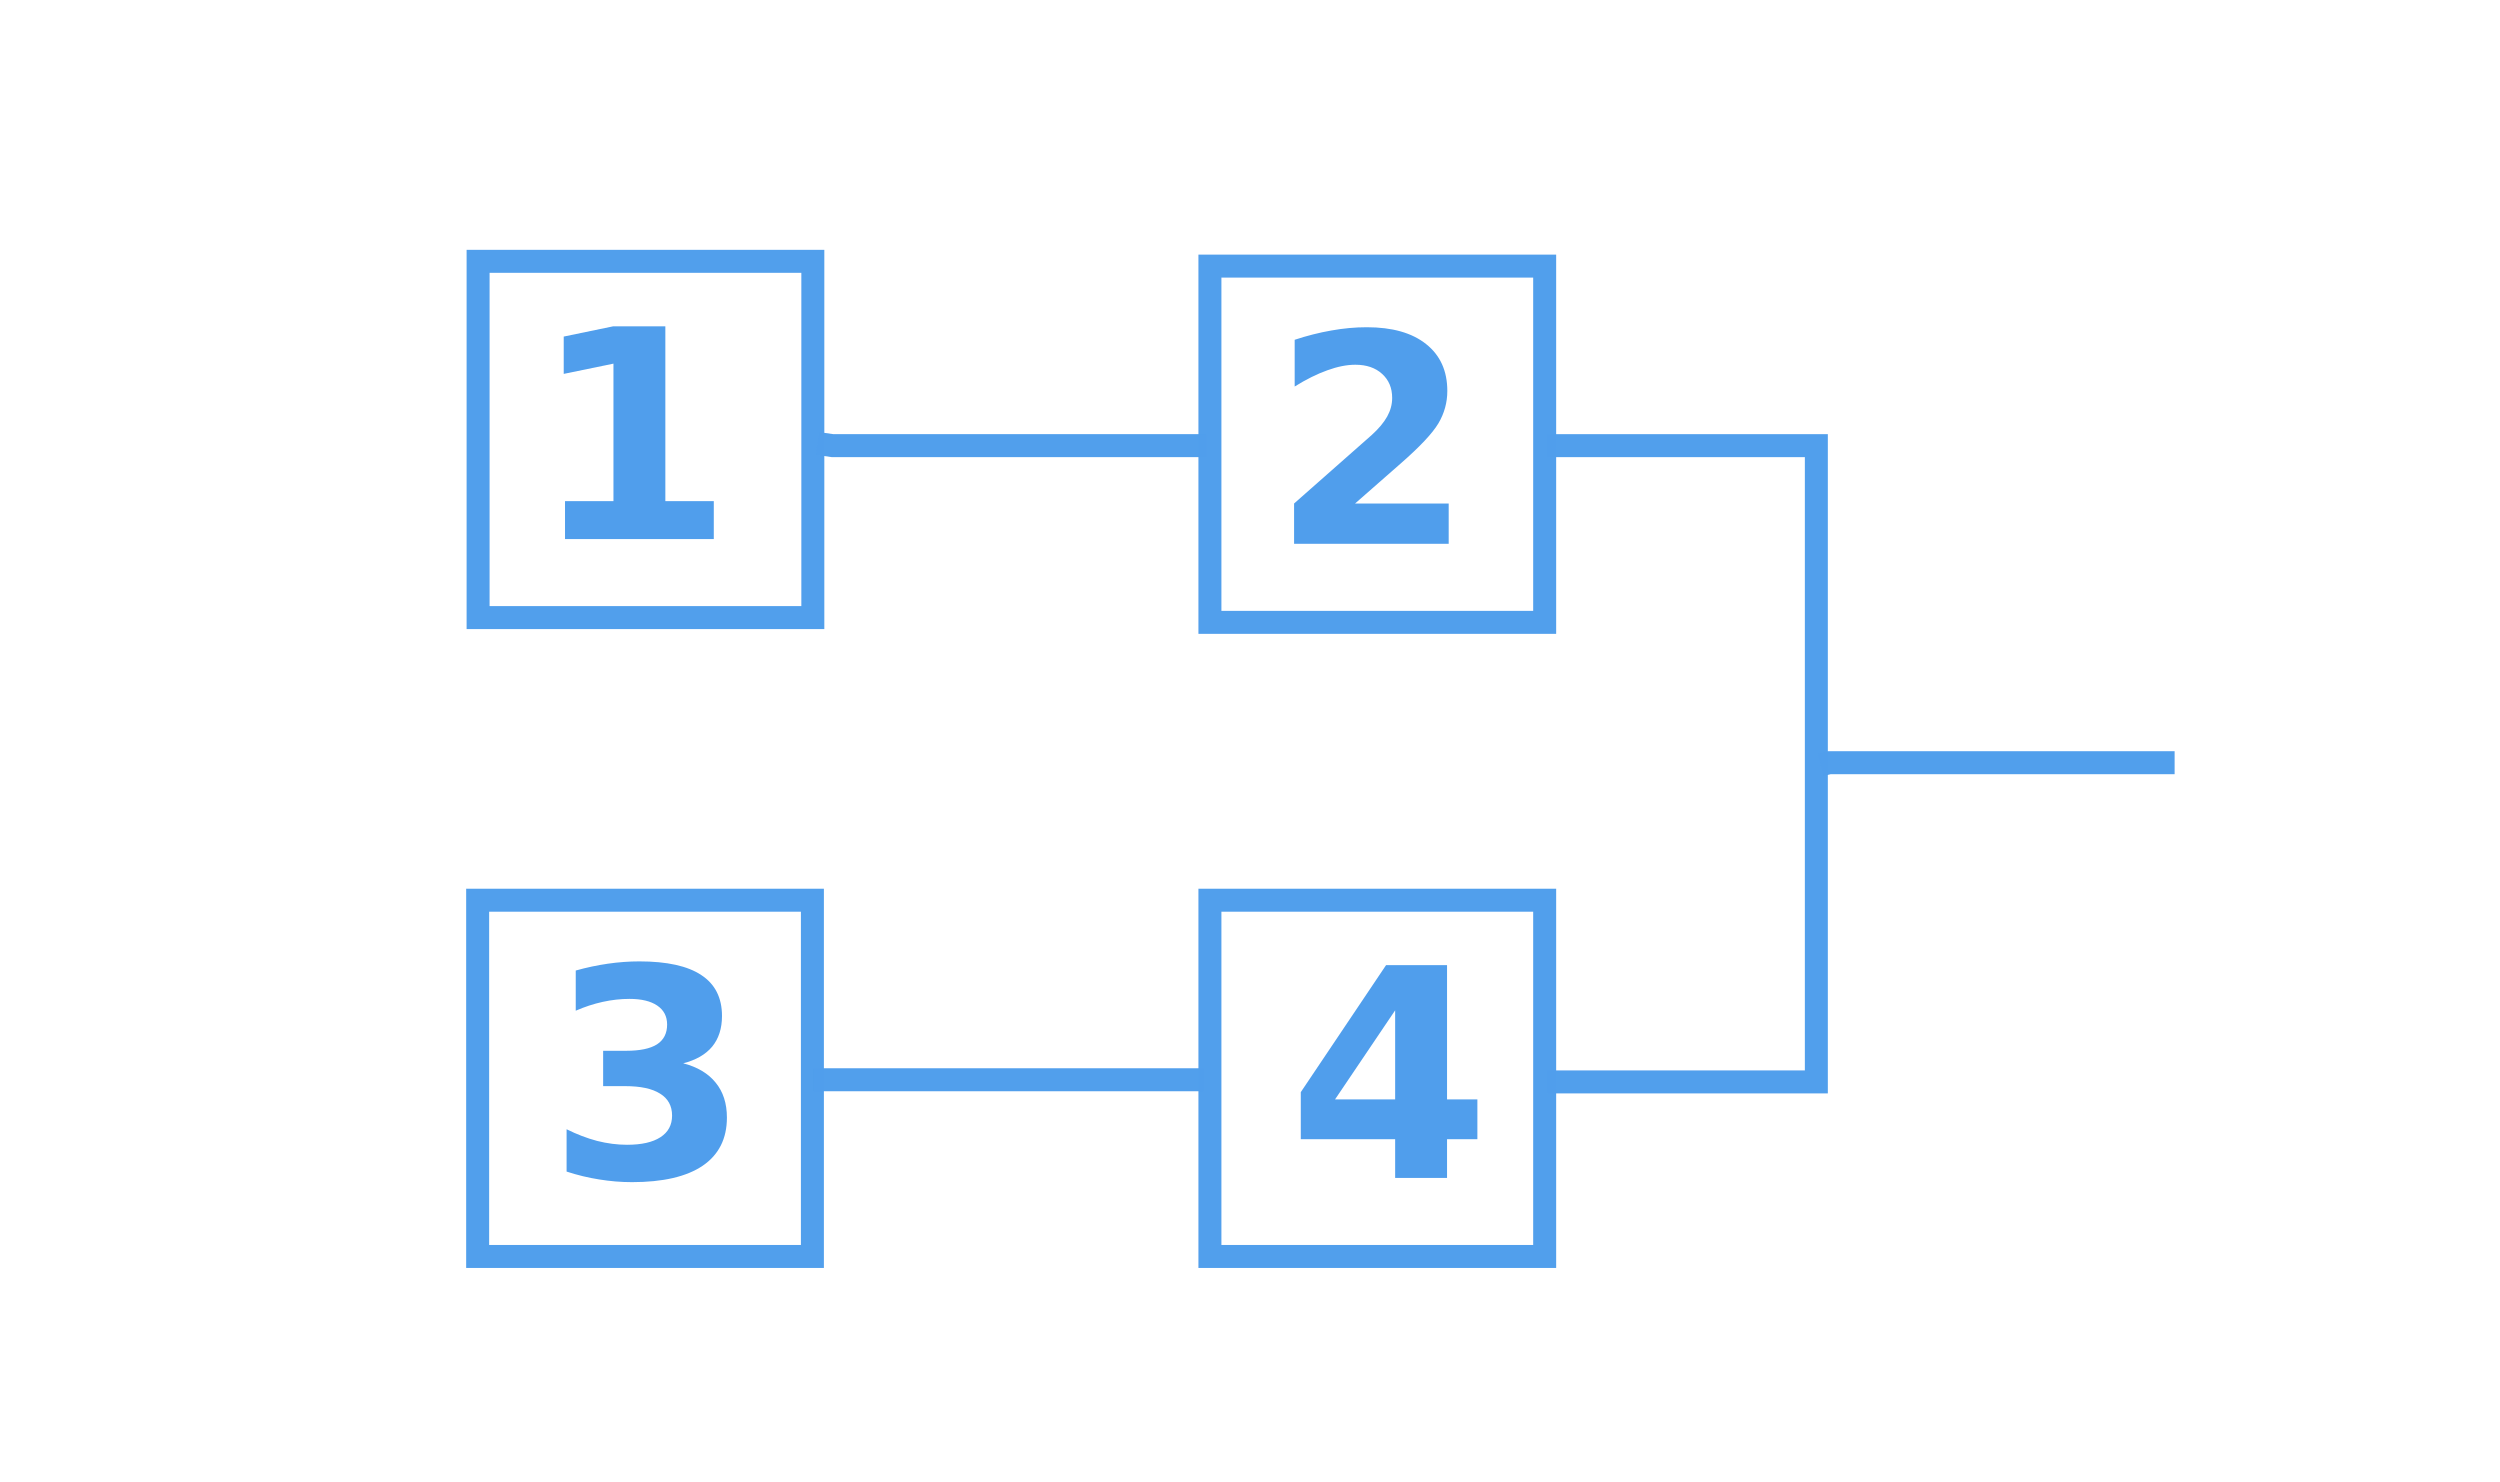
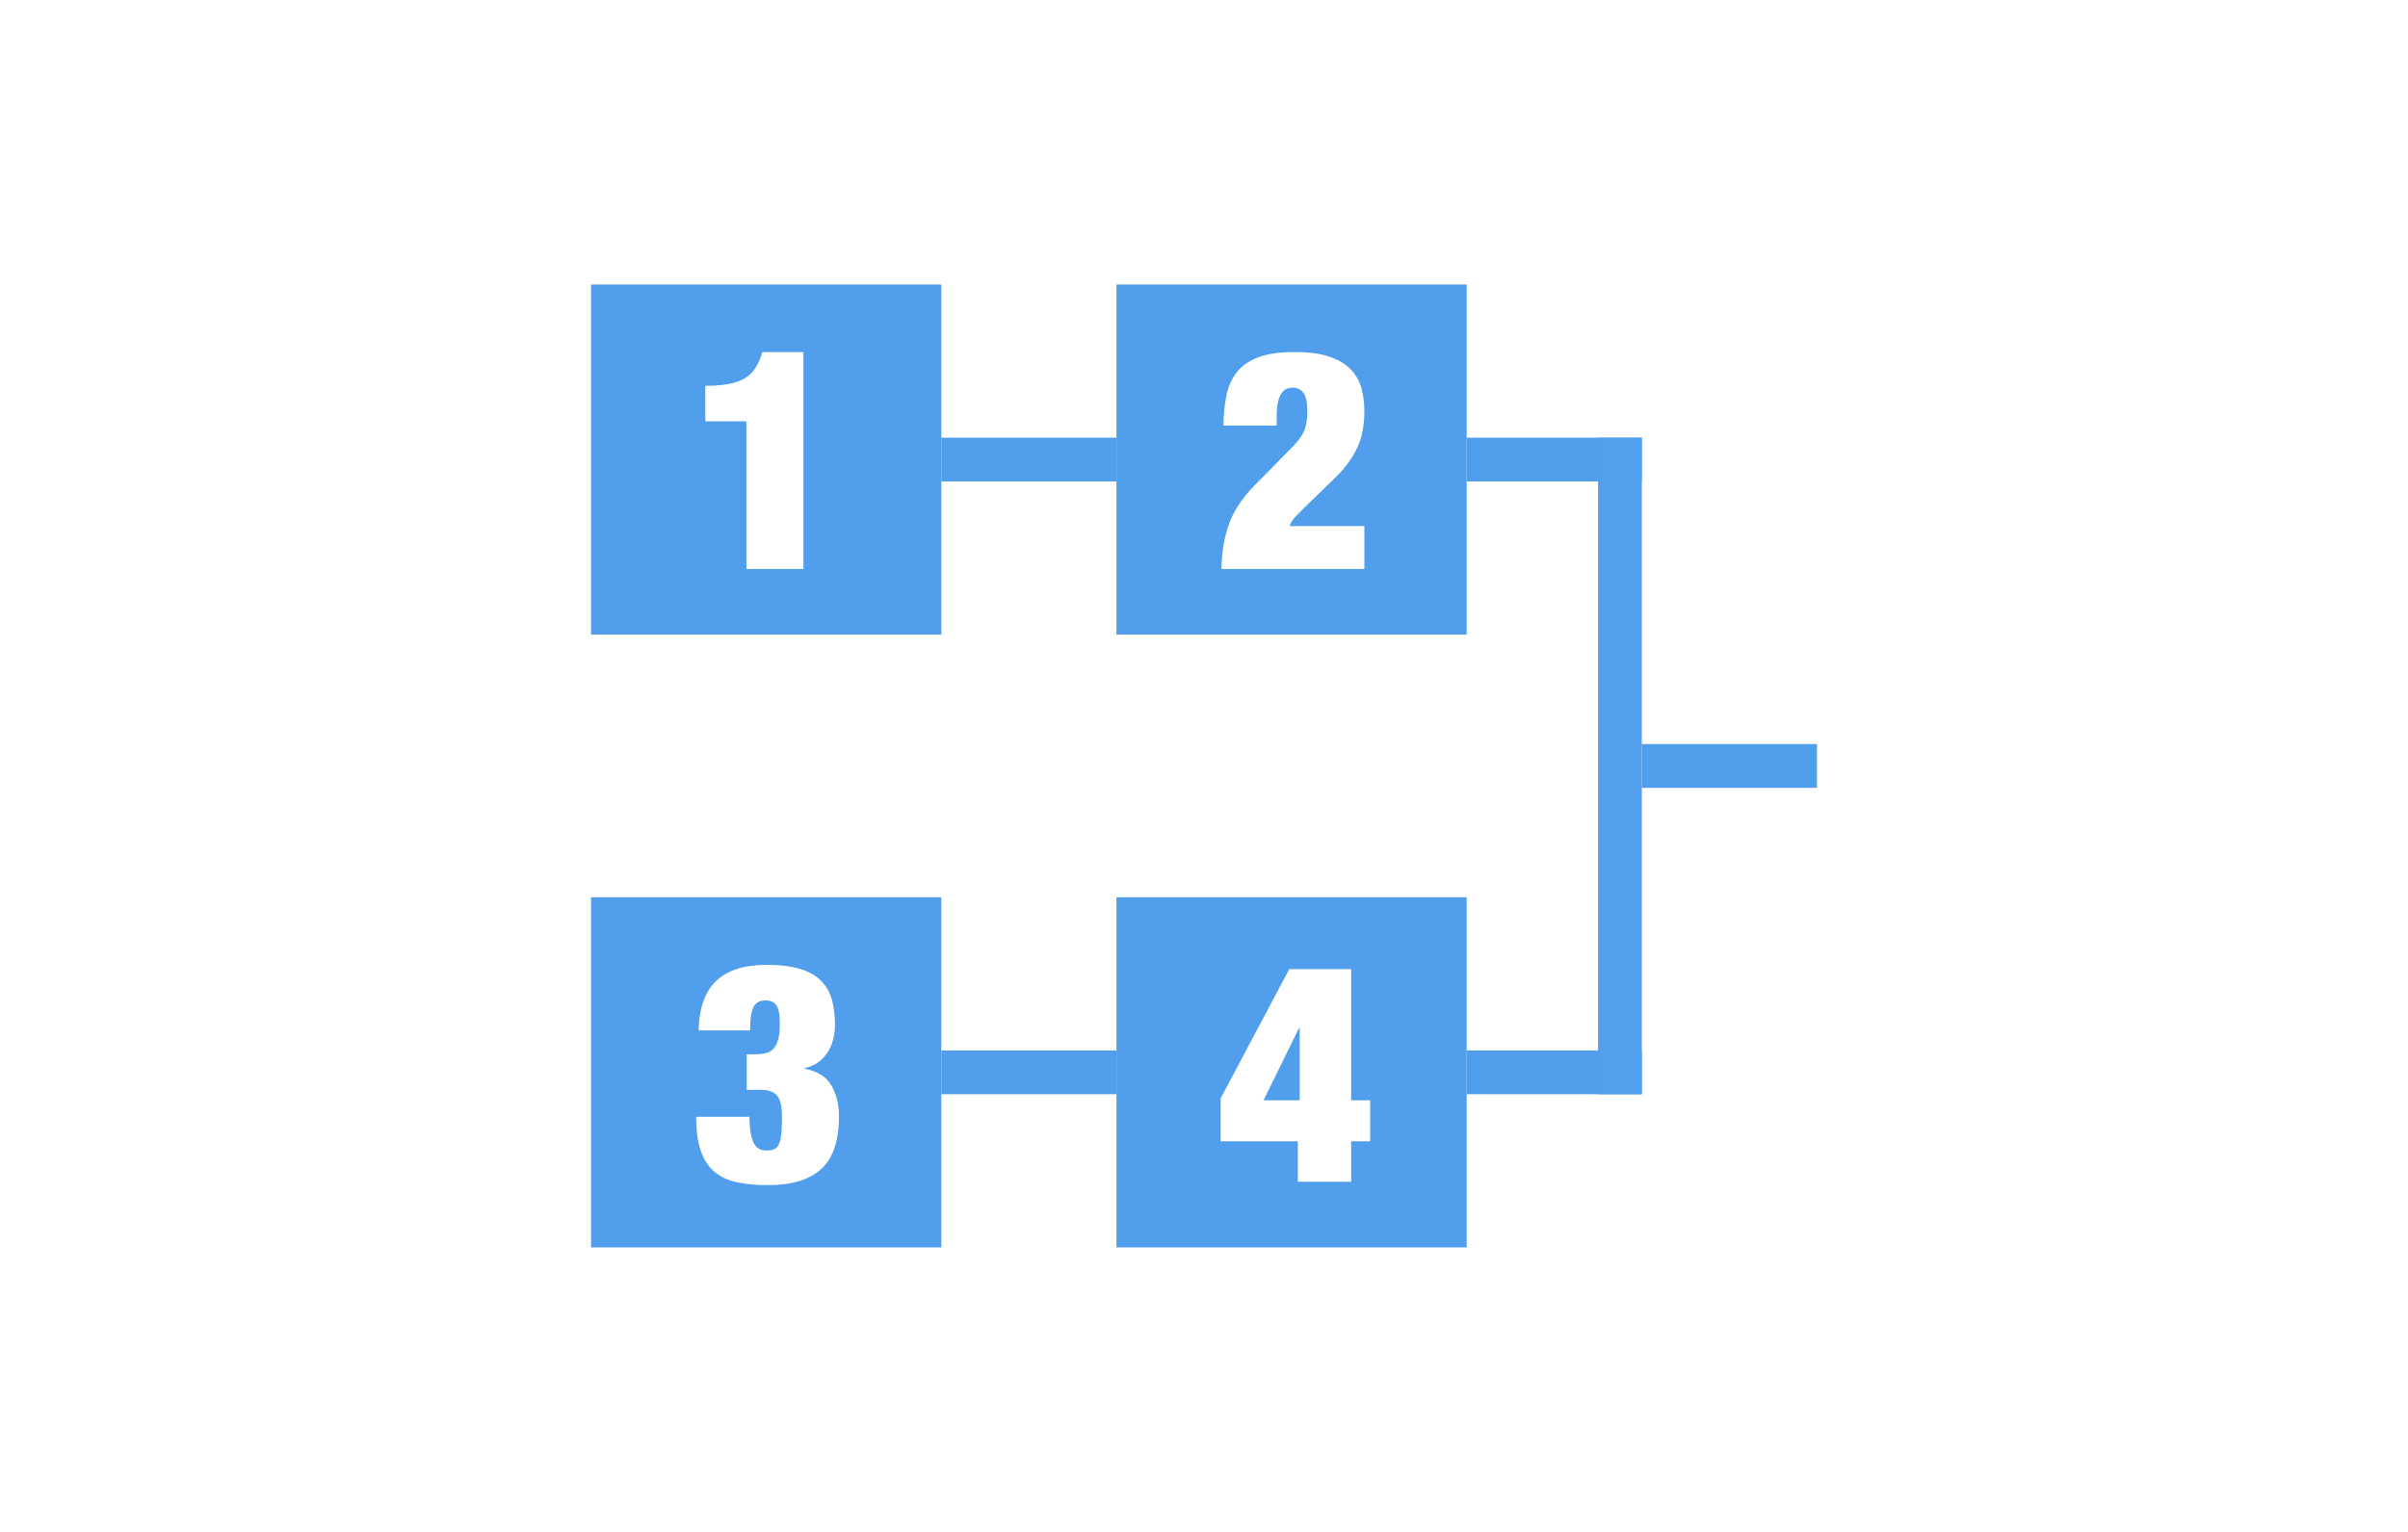
- <svg xmlns="http://www.w3.org/2000/svg" viewBox="0 0 54.392 32.243" version="1.1" id="svg9067">
-   <defs id="defs9061" />
-   <g id="layer1" transform="translate(-235.8752,-305.8251)">
-     <g transform="translate(184.404,190.6418)" style="display:inline" id="g4954">
-       <path d="m 63.764,126.087 h 1.054 v -2.992 l -1.082,0.223 v -0.812 l 1.076,-0.223 h 1.135 v 3.804 h 1.054 v 0.825 H 63.764 Z" style="font-style:normal;font-variant:normal;font-weight:bold;font-stretch:normal;font-size:6.35px;line-height:125%;font-family:'Noto Kufi Arabic';-inkscape-font-specification:'Noto Kufi Arabic, Bold';font-variant-ligatures:normal;font-variant-caps:normal;font-variant-numeric:normal;font-feature-settings:normal;text-align:start;letter-spacing:0px;word-spacing:0px;writing-mode:lr-tb;text-anchor:start;fill:#509eec;fill-opacity:1;stroke:none;stroke-width:0.265px;stroke-linecap:butt;stroke-linejoin:miter;stroke-opacity:1" id="path4950" />
-       <rect y="120.869" x="61.873" height="7.751" width="7.283" id="rect4952" style="display:inline;opacity:0.99;fill:none;fill-opacity:1;stroke:#509eec;stroke-width:0.5;stroke-miterlimit:4;stroke-dasharray:none;stroke-opacity:1" />
+ <svg xmlns="http://www.w3.org/2000/svg" width="110px" height="70px" viewBox="0 0 110 70" version="1.1">
+   <g id="Algorithm/4" stroke="none" stroke-width="1" fill="none" fill-rule="evenodd">
+     <g id="4" transform="translate(27, 13)">
+       <g id="Operators/Operator1" fill="#509EEC" opacity="0.99">
+         <g id="Operator1">
+           <path d="M16,0 L16,16 L0,16 L0,0 L16,0 Z M9.701,3.088 L7.825,3.088 C7.741,3.377 7.634,3.622 7.503,3.823 C7.372,4.024 7.204,4.182 6.999,4.299 C6.794,4.416 6.546,4.5 6.257,4.551 C5.968,4.602 5.622,4.628 5.221,4.628 L5.221,4.628 L5.221,6.252 L7.097,6.252 L7.097,13 L9.701,13 L9.701,3.088 Z" id="Combined-Shape" />
+         </g>
+       </g>
+       <g id="Operators/Line/Horizontal" transform="translate(16, 7.5)" opacity="0.99" stroke="#509EEC" stroke-width="2">
+         <path d="M0,0.5 L8,0.5" id="path4944-9" />
+       </g>
+       <g id="Operators/Operator3" transform="translate(0, 28)" fill="#509EEC" opacity="0.99">
+         <g id="Operator3">
+           <path d="M16,0 L16,16 L0,16 L0,0 L16,0 Z M8.021,3.088 C7.004,3.088 6.238,3.331 5.725,3.816 C5.212,4.292 4.941,5.048 4.913,6.084 L4.913,6.084 L7.265,6.084 C7.265,5.561 7.319,5.202 7.426,5.006 C7.533,4.81 7.713,4.712 7.965,4.712 C8.189,4.712 8.355,4.784 8.462,4.929 C8.569,5.074 8.623,5.356 8.623,5.776 C8.623,6.065 8.6,6.301 8.553,6.483 C8.506,6.665 8.436,6.807 8.343,6.91 C8.25,7.013 8.133,7.083 7.993,7.12 C7.853,7.157 7.685,7.176 7.489,7.176 L7.489,7.176 L7.111,7.176 L7.111,8.8 L7.769,8.8 C8.096,8.8 8.336,8.884 8.49,9.052 C8.644,9.22 8.721,9.547 8.721,10.032 C8.721,10.34 8.712,10.594 8.693,10.795 C8.674,10.996 8.639,11.154 8.588,11.271 C8.537,11.388 8.464,11.467 8.371,11.509 C8.278,11.551 8.156,11.572 8.007,11.572 C7.727,11.572 7.531,11.451 7.419,11.208 C7.363,11.077 7.319,10.919 7.286,10.732 C7.253,10.545 7.237,10.312 7.237,10.032 L7.237,10.032 L4.801,10.032 C4.801,10.629 4.866,11.131 4.997,11.537 C5.128,11.943 5.328,12.267 5.599,12.51 C5.87,12.753 6.213,12.921 6.628,13.014 C7.043,13.107 7.531,13.154 8.091,13.154 C9.164,13.154 9.972,12.909 10.513,12.419 C11.054,11.929 11.325,11.124 11.325,10.004 C11.325,9.463 11.208,8.994 10.975,8.597 C10.742,8.2 10.336,7.946 9.757,7.834 L9.757,7.834 L9.757,7.806 C10.018,7.75 10.238,7.652 10.415,7.512 C10.592,7.372 10.735,7.211 10.842,7.029 C10.949,6.847 11.026,6.651 11.073,6.441 C11.12,6.231 11.143,6.028 11.143,5.832 C11.143,5.393 11.094,5.004 10.996,4.663 C10.898,4.322 10.73,4.035 10.492,3.802 C10.254,3.569 9.934,3.391 9.533,3.27 C9.132,3.149 8.628,3.088 8.021,3.088 Z" id="Combined-Shape" />
+         </g>
+       </g>
+       <g id="Operators/Line/Horizontal" transform="translate(16, 35.5)" opacity="0.99" stroke="#509EEC" stroke-width="2">
+         <path d="M0,0.5 L8,0.5" id="path4944-9" />
+       </g>
+       <g id="Operators/Operator2" transform="translate(24, 0)" fill="#509EEC" opacity="0.99">
+         <g id="Operator2">
+           <path d="M16,0 L16,16 L0,16 L0,0 L16,0 Z M8.133,3.088 C7.452,3.088 6.901,3.167 6.481,3.326 C6.061,3.485 5.734,3.711 5.501,4.005 C5.268,4.299 5.109,4.654 5.025,5.069 C4.941,5.484 4.894,5.944 4.885,6.448 L4.885,6.448 L7.321,6.448 L7.321,6.028 C7.321,5.748 7.342,5.522 7.384,5.349 C7.426,5.176 7.482,5.043 7.552,4.95 C7.622,4.857 7.699,4.794 7.783,4.761 C7.867,4.728 7.956,4.712 8.049,4.712 C8.254,4.712 8.418,4.791 8.539,4.95 C8.66,5.109 8.721,5.398 8.721,5.818 C8.721,6.191 8.667,6.492 8.56,6.721 C8.453,6.95 8.273,7.19 8.021,7.442 L8.021,7.442 L6.285,9.206 C5.716,9.794 5.326,10.398 5.116,11.019 C4.906,11.64 4.801,12.3 4.801,13 L4.801,13 L11.325,13 L11.325,11.04 L7.909,11.04 C7.956,10.891 8.047,10.746 8.182,10.606 C8.227,10.559 8.271,10.514 8.313,10.471 L8.313,10.471 L8.553,10.228 L10.093,8.73 C10.466,8.357 10.765,7.941 10.989,7.484 C11.213,7.027 11.325,6.462 11.325,5.79 C11.325,5.417 11.281,5.067 11.192,4.74 C11.103,4.413 10.94,4.126 10.702,3.879 C10.464,3.632 10.14,3.438 9.729,3.298 C9.318,3.158 8.786,3.088 8.133,3.088 Z" id="Combined-Shape" />
+         </g>
+       </g>
+       <g id="Operators/Operator4" transform="translate(24, 28)" fill="#509EEC" opacity="0.99">
+         <g id="Operator4">
+           <path d="M16,0 L16,16 L0,16 L0,0 L16,0 Z M10.723,3.284 L7.895,3.284 L4.759,9.192 L4.759,11.152 L8.287,11.152 L8.287,13 L10.723,13 L10.723,11.152 L11.591,11.152 L11.591,9.276 L10.723,9.276 L10.723,3.284 Z M8.371,5.972 L8.371,9.276 L6.719,9.276 L8.343,5.972 L8.371,5.972 Z" id="Combined-Shape" />
+         </g>
+       </g>
+       <g id="Group" transform="translate(40, 7.5)" stroke-width="2">
+         <g id="Operators/Line/Horizontal" transform="translate(0, 28)" opacity="0.99" stroke="#509EEC">
+           <path d="M0,0.5 L8,0.5" id="path4944-9" />
+         </g>
+         <g id="Operators/Line/Horizontal" opacity="0.99" stroke="#509EEC">
+           <path d="M0,0.5 L8,0.5" id="path4944-9" />
+         </g>
+         <g id="Operators/Line/Vertical2" transform="translate(6.5, 0.5)" stroke="#529FED" stroke-linecap="square">
+           <path d="M0.5,0 L0.5,28" id="Line" />
+         </g>
+         <g id="Operators/Line/Horizontal" transform="translate(8, 14)" opacity="0.99" stroke="#509EEC">
+           <path d="M0,0.5 L8,0.5" id="path4944-9" />
+         </g>
+       </g>
    </g>
-     <g transform="translate(187.6262,190.7457)" style="display:inline" id="g4960">
-       <path d="m 77.731,126.034 h 2.037 v 0.877 H 76.404 v -0.877 l 1.69,-1.491 q 0.226,-0.205 0.335,-0.4 0.109,-0.195 0.109,-0.406 0,-0.326 -0.22,-0.524 -0.217,-0.198 -0.58,-0.198 -0.279,0 -0.611,0.121 -0.332,0.118 -0.71,0.353 v -1.017 q 0.403,-0.133 0.797,-0.202 0.394,-0.071 0.772,-0.071 0.831,0 1.29,0.366 0.462,0.366 0.462,1.02 0,0.378 -0.195,0.707 -0.195,0.326 -0.822,0.874 z" style="font-style:normal;font-variant:normal;font-weight:bold;font-stretch:normal;font-size:6.35px;line-height:125%;font-family:'Noto Kufi Arabic';-inkscape-font-specification:'Noto Kufi Arabic, Bold';font-variant-ligatures:normal;font-variant-caps:normal;font-variant-numeric:normal;font-feature-settings:normal;text-align:start;letter-spacing:0px;word-spacing:0px;writing-mode:lr-tb;text-anchor:start;fill:#509eec;fill-opacity:1;stroke:none;stroke-width:0.265px;stroke-linecap:butt;stroke-linejoin:miter;stroke-opacity:1" id="path4956" />
-       <rect style="display:inline;opacity:0.99;fill:none;fill-opacity:1;stroke:#509eec;stroke-width:0.5;stroke-miterlimit:4;stroke-dasharray:none;stroke-opacity:1" id="rect4958" width="7.283" height="7.751" x="74.573" y="120.869" />
-     </g>
-     <g transform="translate(158.9945,204.5418)" style="display:inline" id="g4966">
-       <path d="m 91.741,124.416 q 0.468,0.121 0.71,0.422 0.245,0.298 0.245,0.76 0,0.688 -0.527,1.048 -0.527,0.357 -1.538,0.357 -0.357,0 -0.716,-0.059 -0.357,-0.056 -0.707,-0.171 v -0.921 q 0.335,0.167 0.664,0.254 0.332,0.084 0.651,0.084 0.474,0 0.726,-0.164 0.254,-0.164 0.254,-0.471 0,-0.316 -0.26,-0.477 -0.257,-0.164 -0.763,-0.164 h -0.477 v -0.769 h 0.502 q 0.45,0 0.67,-0.14 0.22,-0.143 0.22,-0.431 0,-0.267 -0.214,-0.412 -0.214,-0.146 -0.605,-0.146 -0.288,0 -0.583,0.065 -0.295,0.065 -0.586,0.192 v -0.874 q 0.353,-0.099 0.701,-0.149 0.347,-0.05 0.682,-0.05 0.902,0 1.349,0.298 0.45,0.295 0.45,0.89 0,0.406 -0.214,0.667 -0.214,0.257 -0.633,0.363 z" style="font-style:normal;font-variant:normal;font-weight:bold;font-stretch:normal;font-size:6.35px;line-height:125%;font-family:'Noto Kufi Arabic';-inkscape-font-specification:'Noto Kufi Arabic, Bold';font-variant-ligatures:normal;font-variant-caps:normal;font-variant-numeric:normal;font-feature-settings:normal;text-align:start;letter-spacing:0px;word-spacing:0px;writing-mode:lr-tb;text-anchor:start;fill:#509eec;fill-opacity:1;stroke:none;stroke-width:0.265px;stroke-linecap:butt;stroke-linejoin:miter;stroke-opacity:1" id="path4962" />
-       <rect y="120.869" x="87.273" height="7.751" width="7.283" id="rect4964" style="display:inline;opacity:0.99;fill:none;fill-opacity:1;stroke:#509eec;stroke-width:0.5;stroke-miterlimit:4;stroke-dasharray:none;stroke-opacity:1" />
-     </g>
-     <g transform="translate(162.2262,204.5418)" style="display:inline" id="g4972">
-       <path d="m 104.003,123.265 -1.308,1.938 h 1.308 z m -0.198,-0.983 h 1.327 v 2.921 h 0.66 v 0.865 h -0.66 v 0.843 h -1.129 v -0.843 h -2.053 v -1.023 z" style="font-style:normal;font-variant:normal;font-weight:bold;font-stretch:normal;font-size:6.35px;line-height:125%;font-family:'Noto Kufi Arabic';-inkscape-font-specification:'Noto Kufi Arabic, Bold';font-variant-ligatures:normal;font-variant-caps:normal;font-variant-numeric:normal;font-feature-settings:normal;text-align:start;letter-spacing:0px;word-spacing:0px;writing-mode:lr-tb;text-anchor:start;fill:#509eec;fill-opacity:1;stroke:none;stroke-width:0.265px;stroke-linecap:butt;stroke-linejoin:miter;stroke-opacity:1" id="path4968" />
-       <rect style="display:inline;opacity:0.99;fill:none;fill-opacity:1;stroke:#509eec;stroke-width:0.5;stroke-miterlimit:4;stroke-dasharray:none;stroke-opacity:1" id="rect4970" width="7.283" height="7.751" x="99.973" y="120.869" />
-     </g>
-     <path id="path4974" d="m 253.564,329.317 h 8.504" style="display:inline;opacity:0.99;vector-effect:none;fill:none;fill-opacity:1;fill-rule:evenodd;stroke:#509eec;stroke-width:0.5;stroke-linecap:butt;stroke-linejoin:miter;stroke-miterlimit:4;stroke-dasharray:none;stroke-dashoffset:0;stroke-opacity:1" />
-     <path id="path4976" d="m 253.659,315.474 0.331,0.047 h 8.126" style="display:inline;opacity:0.99;vector-effect:none;fill:none;fill-opacity:1;fill-rule:evenodd;stroke:#509eec;stroke-width:0.5;stroke-linecap:butt;stroke-linejoin:miter;stroke-miterlimit:4;stroke-dasharray:none;stroke-dashoffset:0;stroke-opacity:1" />
-     <path id="path4978" d="m 269.534,315.521 h 5.859 v 13.843 h -5.859" style="display:inline;opacity:0.99;vector-effect:none;fill:none;fill-opacity:1;fill-rule:evenodd;stroke:#509eec;stroke-width:0.5;stroke-linecap:butt;stroke-linejoin:miter;stroke-miterlimit:4;stroke-dasharray:none;stroke-dashoffset:0;stroke-opacity:1" />
-     <path id="path4980" d="m 275.487,322.466 0.189,-0.047 h 7.512" style="display:inline;opacity:0.99;vector-effect:none;fill:none;fill-opacity:1;fill-rule:evenodd;stroke:#509eec;stroke-width:0.5;stroke-linecap:butt;stroke-linejoin:miter;stroke-miterlimit:4;stroke-dasharray:none;stroke-dashoffset:0;stroke-opacity:1" />
  </g>
</svg>
